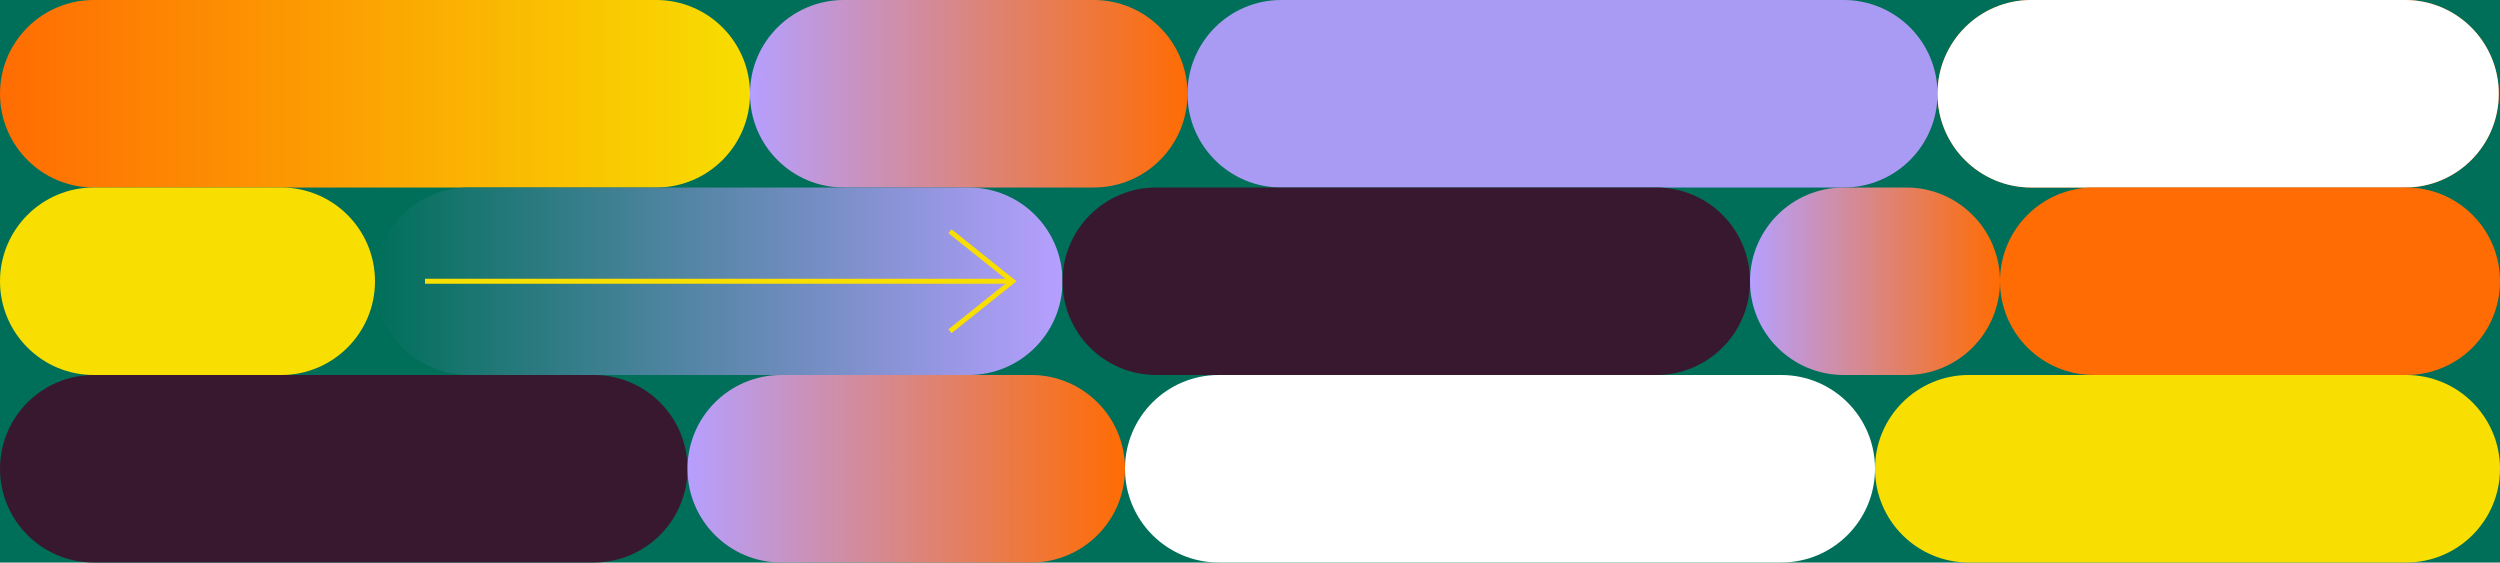
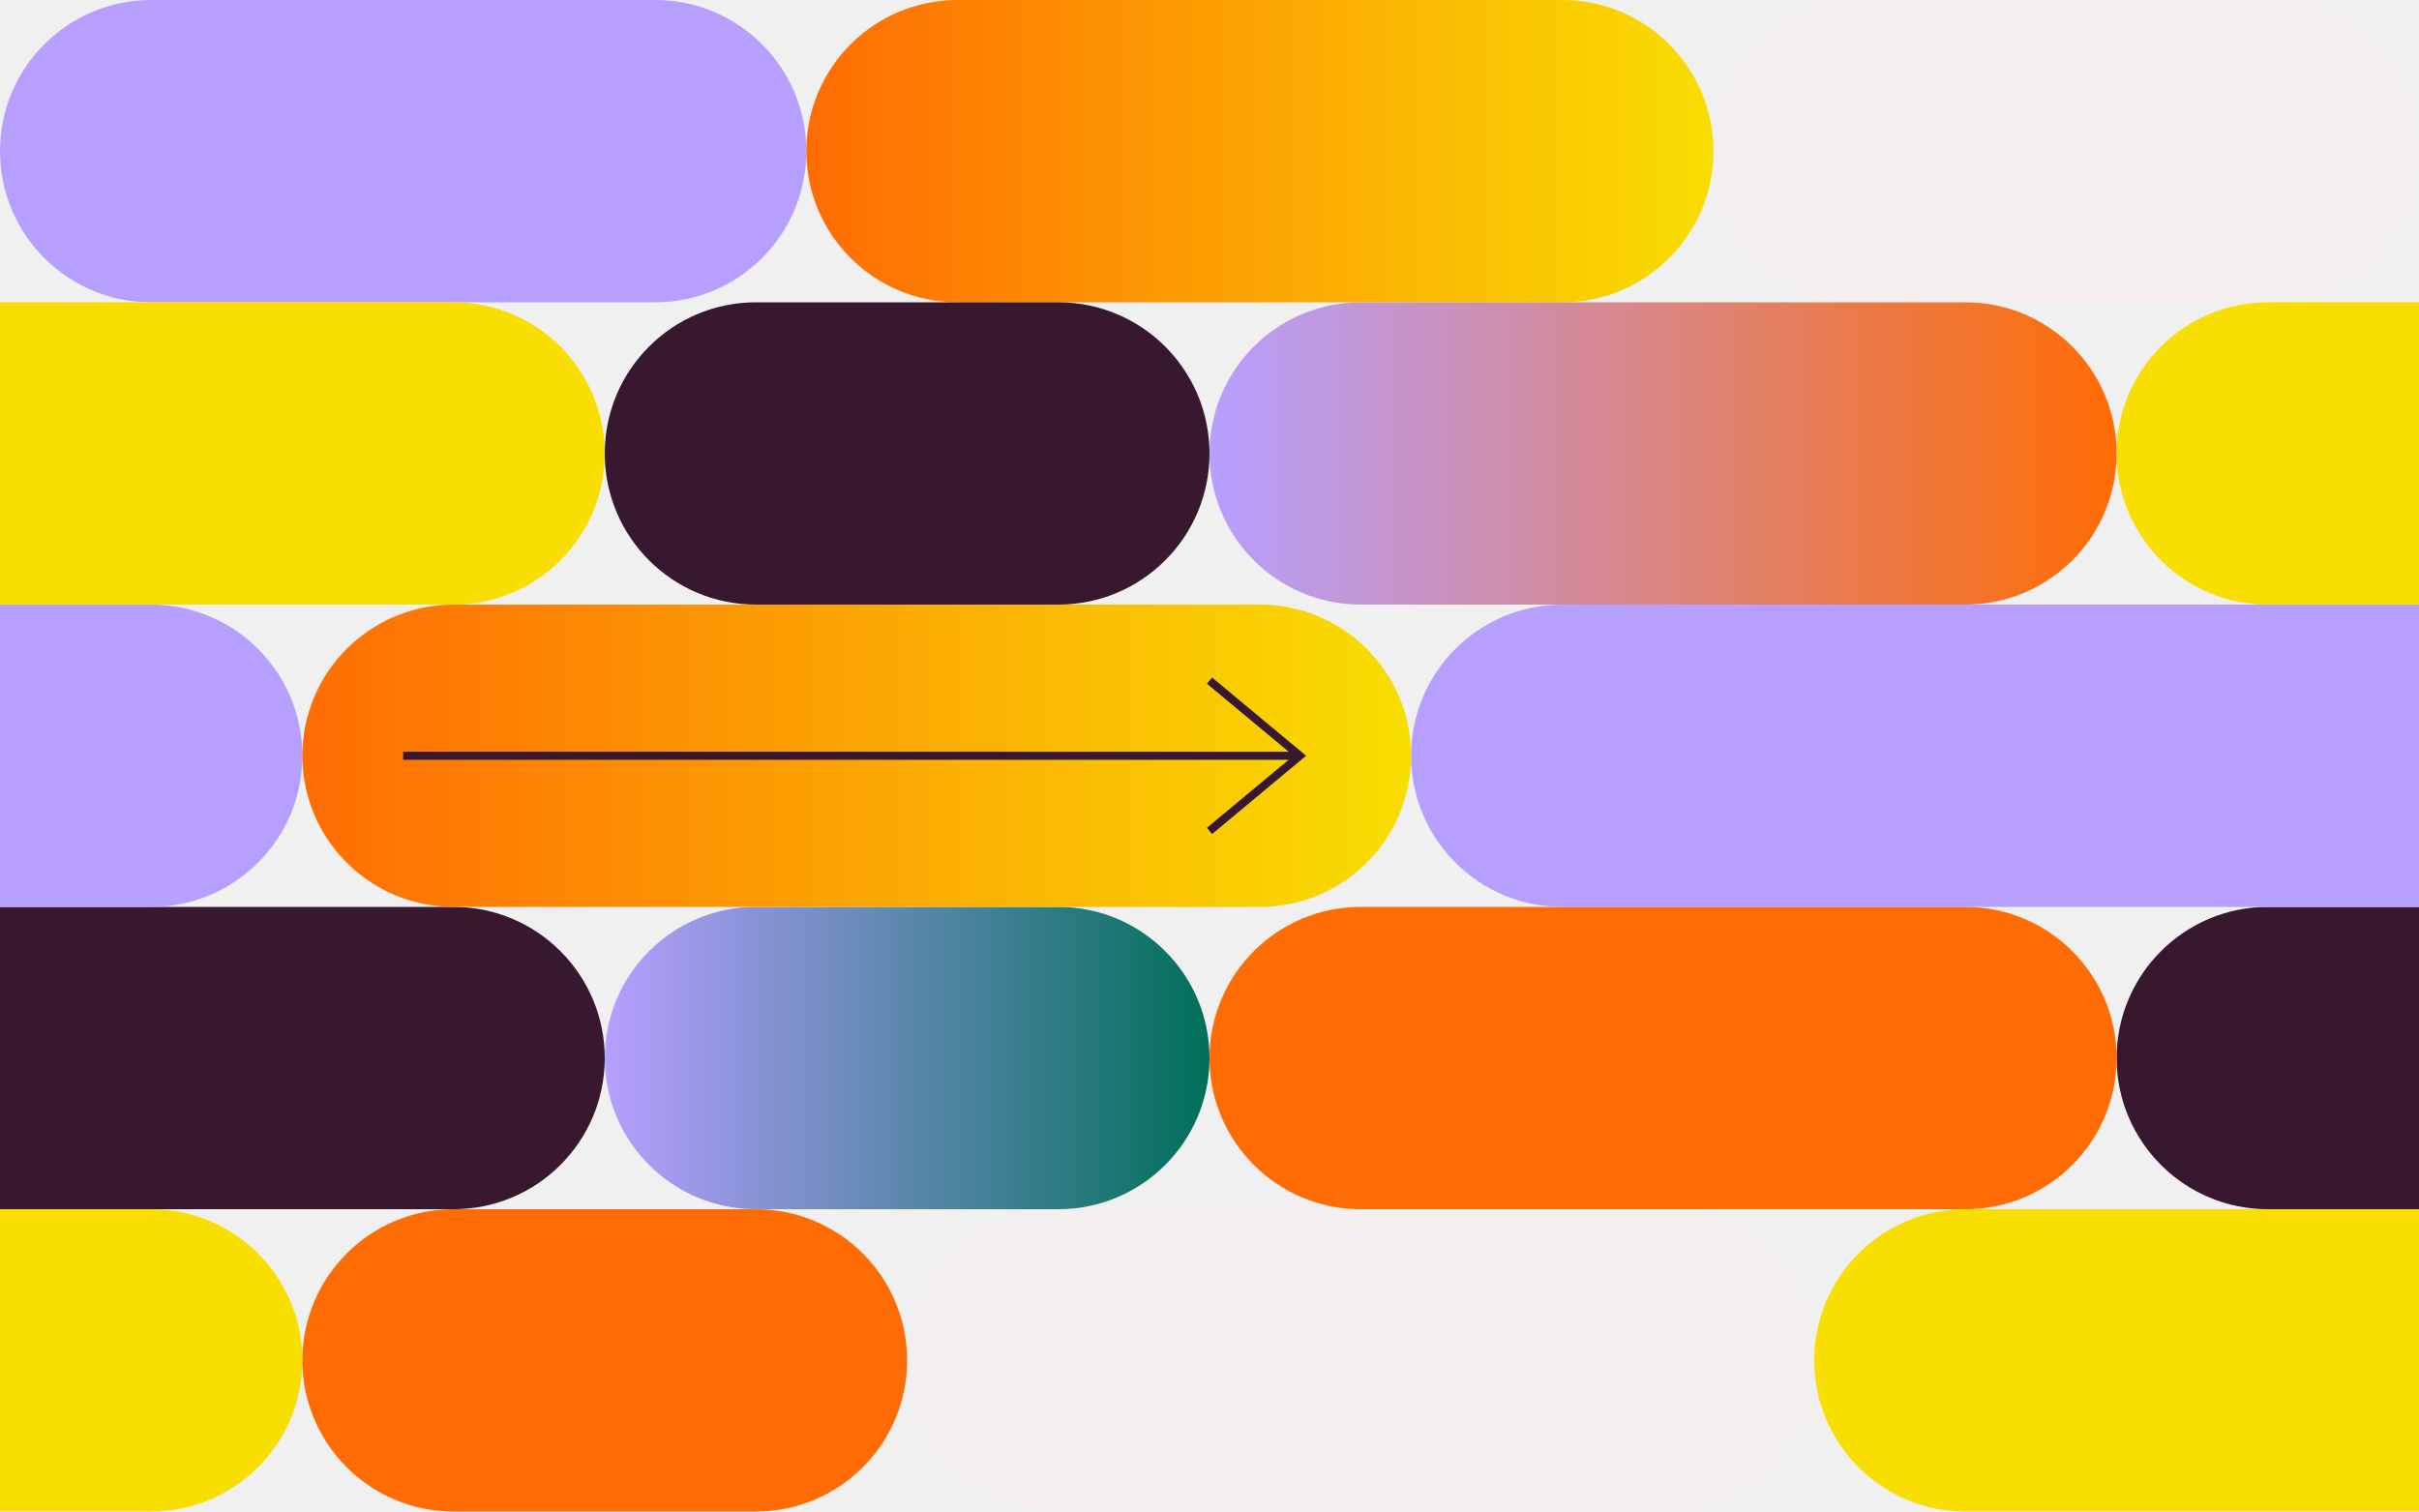
- <svg xmlns="http://www.w3.org/2000/svg" width="2000" height="450" viewBox="0 0 2000 450" fill="none">
-   <g clip-path="url(#clip0_568_8926)">
-     <rect width="2000" height="450" fill="#006F59" />
-     <rect width="600" height="150" rx="75" fill="url(#paint0_linear_568_8926)" />
-     <rect x="600" width="350" height="150" rx="75" fill="url(#paint1_linear_568_8926)" />
-     <rect x="950" width="600" height="150" rx="75" fill="#A99BF3" />
-     <rect x="1550" width="449" height="150" rx="75" fill="#FF6C03" />
-     <rect x="1550" width="449" height="150" rx="75" fill="white" />
-     <rect y="150" width="300" height="150" rx="75" fill="#F8DE01" />
-     <rect width="550" height="150" rx="75" transform="matrix(-1 0 0 1 850 150)" fill="url(#paint2_linear_568_8926)" />
-     <path d="M760 185L810 225L760 265" stroke="#F8DE01" stroke-width="4" />
-     <rect x="340" y="223" width="470" height="4" fill="#F8DE01" />
-     <rect x="850" y="150" width="550" height="150" rx="75" fill="#38182F" />
-     <rect x="1400" y="150" width="200" height="150" rx="75" fill="url(#paint3_linear_568_8926)" />
-     <path d="M1600 225C1600 183.579 1633.58 150 1675 150H1925C1966.42 150 2000 183.579 2000 225C2000 266.421 1966.42 300 1925 300H1675C1633.58 300 1600 266.421 1600 225Z" fill="#FF6C03" />
-     <rect y="300" width="550" height="150" rx="75" fill="#38182F" />
-     <rect x="550" y="300" width="350" height="150" rx="75" fill="url(#paint4_linear_568_8926)" />
-     <rect x="900" y="300" width="600" height="150" rx="75" fill="white" />
-     <rect x="1500" y="300" width="500" height="150" rx="75" fill="#F8DE01" />
+ <svg xmlns="http://www.w3.org/2000/svg" id="edRBcAZPNs61" viewBox="0 0 1200 750" shape-rendering="geometricPrecision" text-rendering="geometricPrecision" project-id="3fec605ef423432b88f0e9a8fb2d1d48" export-id="1761993b0fd14448ba9fa82ab3a78f5b" cached="false" style="background-color:#006f59">
+   <style>
+ #edRBcAZPNs63 {animation: edRBcAZPNs63__sz 13000ms linear infinite normal forwards}@keyframes edRBcAZPNs63__sz { 0% {width: 400px;height: 150px;animation-timing-function: cubic-bezier(0.42,0,0.58,1)} 26.154% {width: 600px;height: 150px} 59.231% {width: 600px;height: 150px} 85.385% {width: 400px;height: 150px} 100% {width: 400px;height: 150px}} #edRBcAZPNs64 {animation: edRBcAZPNs64__sz 13000ms linear infinite normal forwards}@keyframes edRBcAZPNs64__sz { 0% {width: 350px;height: 150px;animation-timing-function: cubic-bezier(0.42,0,0.58,1)} 26.154% {width: 250px;height: 150px} 59.231% {width: 250px;height: 150px} 85.385% {width: 350px;height: 150px} 100% {width: 350px;height: 150px}} #edRBcAZPNs64_to {animation: edRBcAZPNs64_to__to 13000ms linear infinite normal forwards}@keyframes edRBcAZPNs64_to__to { 0% {transform: translate(1025px,75px);animation-timing-function: cubic-bezier(0.42,0,0.58,1)} 26.154% {transform: translate(1125px,75px)} 59.231% {transform: translate(1125px,75px)} 85.385% {transform: translate(1025px,75px)} 100% {transform: translate(1025px,75px)}} #edRBcAZPNs65 {animation: edRBcAZPNs65__sz 13000ms linear infinite normal forwards}@keyframes edRBcAZPNs65__sz { 0% {width: 450px;height: 150px;animation-timing-function: cubic-bezier(0.42,0,0.58,1)} 26.154% {width: 350px;height: 150px} 59.231% {width: 350px;height: 150px} 85.385% {width: 450px;height: 150px} 100% {width: 450px;height: 150px}} #edRBcAZPNs65_to {animation: edRBcAZPNs65_to__to 13000ms linear infinite normal forwards}@keyframes edRBcAZPNs65_to__to { 0% {transform: translate(625px,75px);animation-timing-function: cubic-bezier(0.42,0,0.58,1)} 26.154% {transform: translate(825px,75px)} 59.231% {transform: translate(825px,75px)} 85.385% {transform: translate(625px,75px)} 100% {transform: translate(625px,75px)}} #edRBcAZPNs612 {animation: edRBcAZPNs612__sz 13000ms linear infinite normal forwards}@keyframes edRBcAZPNs612__sz { 0% {width: 450px;height: 150px} 19.231% {width: 450px;height: 150px;animation-timing-function: cubic-bezier(0.42,0,0.58,1)} 46.077% {width: 200px;height: 150px} 65.385% {width: 200px;height: 150px} 92.231% {width: 450px;height: 150px} 100% {width: 450px;height: 150px}} #edRBcAZPNs612_to {animation: edRBcAZPNs612_to__to 13000ms linear infinite normal forwards}@keyframes edRBcAZPNs612_to__to { 0% {transform: translate(675px,675px)} 19.231% {transform: translate(675px,675px);animation-timing-function: cubic-bezier(0.42,0,0.58,1)} 46.077% {transform: translate(925px,675px)} 65.385% {transform: translate(925px,675px)} 92.231% {transform: translate(675px,675px)} 100% {transform: translate(675px,675px)}} #edRBcAZPNs613 {animation: edRBcAZPNs613__sz 13000ms linear infinite normal forwards}@keyframes edRBcAZPNs613__sz { 0% {width: 300px;height: 150px} 19.231% {width: 300px;height: 150px;animation-timing-function: cubic-bezier(0.42,0,0.58,1)} 46.077% {width: 550px;height: 150px} 65.385% {width: 550px;height: 150px} 92.231% {width: 300px;height: 150px} 100% {width: 300px;height: 150px}} #edRBcAZPNs619_to {animation: edRBcAZPNs619_to__to 13000ms linear infinite normal forwards}@keyframes edRBcAZPNs619_to__to { 0% {transform: translate(950px,375px)} 7.692% {transform: translate(950px,375px);animation-timing-function: cubic-bezier(0.42,0,0.58,1)} 30.769% {transform: translate(1100px,375px)} 50% {transform: translate(1100px,375px)} 73.077% {transform: translate(950px,375px)} 100% {transform: translate(950px,375px)}} #edRBcAZPNs620 {animation: edRBcAZPNs620__sz 13000ms linear infinite normal forwards}@keyframes edRBcAZPNs620__sz { 0% {width: 550px;height: 150px} 7.692% {width: 550px;height: 150px;animation-timing-function: cubic-bezier(0.42,0,0.58,1)} 30.769% {width: 700px;height: 150px} 50% {width: 700px;height: 150px} 73.077% {width: 550px;height: 150px} 100% {width: 550px;height: 150px}} #edRBcAZPNs622 {animation: edRBcAZPNs622__sz 13000ms linear infinite normal forwards}@keyframes edRBcAZPNs622__sz { 0% {width: 442.23px;height: 4px} 7.692% {width: 442.23px;height: 4px;animation-timing-function: cubic-bezier(0.42,0,0.58,1)} 30.769% {width: 592.23px;height: 4px} 50% {width: 592.23px;height: 4px} 73.077% {width: 442.23px;height: 4px} 100% {width: 442.23px;height: 4px}} #edRBcAZPNs623_to {animation: edRBcAZPNs623_to__to 13000ms linear infinite normal forwards}@keyframes edRBcAZPNs623_to__to { 0% {transform: translate(622.4px,375px)} 7.692% {transform: translate(622.4px,375px);animation-timing-function: cubic-bezier(0.42,0,0.58,1)} 30.769% {transform: translate(772.4px,375px)} 50% {transform: translate(772.4px,375px)} 73.077% {transform: translate(622.4px,375px)} 100% {transform: translate(622.4px,375px)}}
+ </style>
+   <defs>
+     <linearGradient id="edRBcAZPNs65-fill" x1="0" y1="75" x2="450" y2="75" spreadMethod="pad" gradientUnits="userSpaceOnUse" gradientTransform="translate(0 0)">
+       <stop id="edRBcAZPNs65-fill-0" offset="0%" stop-color="#ff6c03" />
+       <stop id="edRBcAZPNs65-fill-1" offset="100%" stop-color="#f8de01" />
+     </linearGradient>
+     <linearGradient id="edRBcAZPNs68-fill" x1="0" y1="75" x2="450" y2="75" spreadMethod="pad" gradientUnits="userSpaceOnUse" gradientTransform="translate(0 0)">
+       <stop id="edRBcAZPNs68-fill-0" offset="0%" stop-color="#b69fff" />
+       <stop id="edRBcAZPNs68-fill-1" offset="100%" stop-color="#ff6c03" />
+     </linearGradient>
+     <linearGradient id="edRBcAZPNs617-fill" x1="0" y1="75" x2="300" y2="75" spreadMethod="pad" gradientUnits="userSpaceOnUse" gradientTransform="translate(0 0)">
+       <stop id="edRBcAZPNs617-fill-0" offset="0%" stop-color="#b69fff" />
+       <stop id="edRBcAZPNs617-fill-1" offset="100%" stop-color="#006f59" />
+     </linearGradient>
+     <linearGradient id="edRBcAZPNs620-fill" x1="0" y1="75" x2="550" y2="75" spreadMethod="pad" gradientUnits="userSpaceOnUse" gradientTransform="translate(0 0)">
+       <stop id="edRBcAZPNs620-fill-0" offset="0%" stop-color="#ff6c03" />
+       <stop id="edRBcAZPNs620-fill-1" offset="100%" stop-color="#f8de01" />
+     </linearGradient>
+   </defs>
+   <g>
+     <rect id="edRBcAZPNs63" width="400" height="150" rx="75" ry="75" fill="#b69fff" />
+     <g id="edRBcAZPNs64_to" transform="translate(1025,75)">
+       <rect id="edRBcAZPNs64" width="350" height="150" rx="75" ry="75" transform="translate(-175,-75)" fill="#f4eeee" />
+     </g>
+     <g id="edRBcAZPNs65_to" transform="translate(625,75)">
+       <rect id="edRBcAZPNs65" width="450" height="150" rx="75" ry="75" transform="translate(-225,-75)" fill="url(#edRBcAZPNs65-fill)" />
+     </g>
+     <path d="M0,150h225c41.39,0,75,33.61,75,75v0c0,41.39-33.61,75-75,75h-225v-150v0Z" fill="#f8de01" />
+     <path d="M1125,150h75v150h-75c-41.39,0-75-33.61-75-75v0c0-41.39,33.61-75,75-75Z" fill="#f8de01" />
+     <rect width="450" height="150" rx="75" ry="75" transform="translate(600 150)" fill="url(#edRBcAZPNs68-fill)" />
+     <rect width="300" height="150" rx="75" ry="75" transform="translate(300 150)" fill="#38182f" />
+     <path d="M975,600h225v150h-225c-41.39,0-75-33.61-75-75v0c0-41.39,33.61-75,75-75Z" fill="#f8de01" />
+     <path d="M0,600h75c41.39,0,75,33.61,75,75v0c0,41.39-33.61,75-75,75h-75v-150v0Z" fill="#f8de01" />
+     <g id="edRBcAZPNs612_to" transform="translate(675,675)">
+       <rect id="edRBcAZPNs612" width="450" height="150" rx="75" ry="75" transform="translate(-225,-75)" fill="#f4eeee" />
+     </g>
+     <rect id="edRBcAZPNs613" width="300" height="150" rx="75" ry="75" transform="translate(150 600)" fill="#ff6c03" />
+     <path d="M0,450h225c41.39,0,75,33.61,75,75v0c0,41.39-33.61,75-75,75h-225v-150v0Z" fill="#38182f" />
+     <path d="M1125,450h75v150h-75c-41.39,0-75-33.61-75-75v0c0-41.39,33.61-75,75-75Z" fill="#38182f" />
+     <rect width="450" height="150" rx="75" ry="75" transform="translate(600 450)" fill="#ff6c03" />
+     <rect width="300" height="150" rx="75" ry="75" transform="translate(300 450)" fill="url(#edRBcAZPNs617-fill)" />
+     <path d="M0,300h75c41.39,0,75,33.61,75,75v0c0,41.39-33.61,75-75,75h-75v-150v0Z" fill="#b69fff" />
+     <g id="edRBcAZPNs619_to" transform="translate(950,375)">
+       <path d="M775,300h425v150h-425c-41.39,0-75-33.61-75-75v0c0-41.39,33.61-75,75-75Z" transform="translate(-950,-375)" fill="#b69fff" />
+     </g>
+     <rect id="edRBcAZPNs620" width="550" height="150" rx="75" ry="75" transform="translate(150 300)" fill="url(#edRBcAZPNs620-fill)" />
+     <g>
+       <rect id="edRBcAZPNs622" width="442.23" height="4" rx="0" ry="0" transform="translate(200 373)" fill="#38182f" />
+       <g id="edRBcAZPNs623_to" transform="translate(622.4,375)">
+         <polyline points="600,337.71 644.8,375 600,412.29" transform="translate(-622.4,-375)" fill="none" stroke="#38182f" stroke-width="4" stroke-miterlimit="10" />
+       </g>
+     </g>
  </g>
-   <defs>
-     <linearGradient id="paint0_linear_568_8926" x1="0" y1="75" x2="600" y2="75" gradientUnits="userSpaceOnUse">
-       <stop stop-color="#FF6C03" />
-       <stop offset="1" stop-color="#F8DE01" />
-     </linearGradient>
-     <linearGradient id="paint1_linear_568_8926" x1="600" y1="75" x2="950" y2="75" gradientUnits="userSpaceOnUse">
-       <stop stop-color="#B69FFF" />
-       <stop offset="1" stop-color="#FF6C03" />
-     </linearGradient>
-     <linearGradient id="paint2_linear_568_8926" x1="0" y1="75" x2="550" y2="75" gradientUnits="userSpaceOnUse">
-       <stop stop-color="#B69FFF" />
-       <stop offset="1" stop-color="#006F59" />
-     </linearGradient>
-     <linearGradient id="paint3_linear_568_8926" x1="1400" y1="225" x2="1600" y2="225" gradientUnits="userSpaceOnUse">
-       <stop stop-color="#B69FFF" />
-       <stop offset="1" stop-color="#FF6C03" />
-     </linearGradient>
-     <linearGradient id="paint4_linear_568_8926" x1="550" y1="375" x2="900" y2="375" gradientUnits="userSpaceOnUse">
-       <stop stop-color="#B69FFF" />
-       <stop offset="1" stop-color="#FF6C03" />
-     </linearGradient>
-     <clipPath id="clip0_568_8926">
-       <rect width="2000" height="450" fill="white" />
-     </clipPath>
-   </defs>
</svg>
